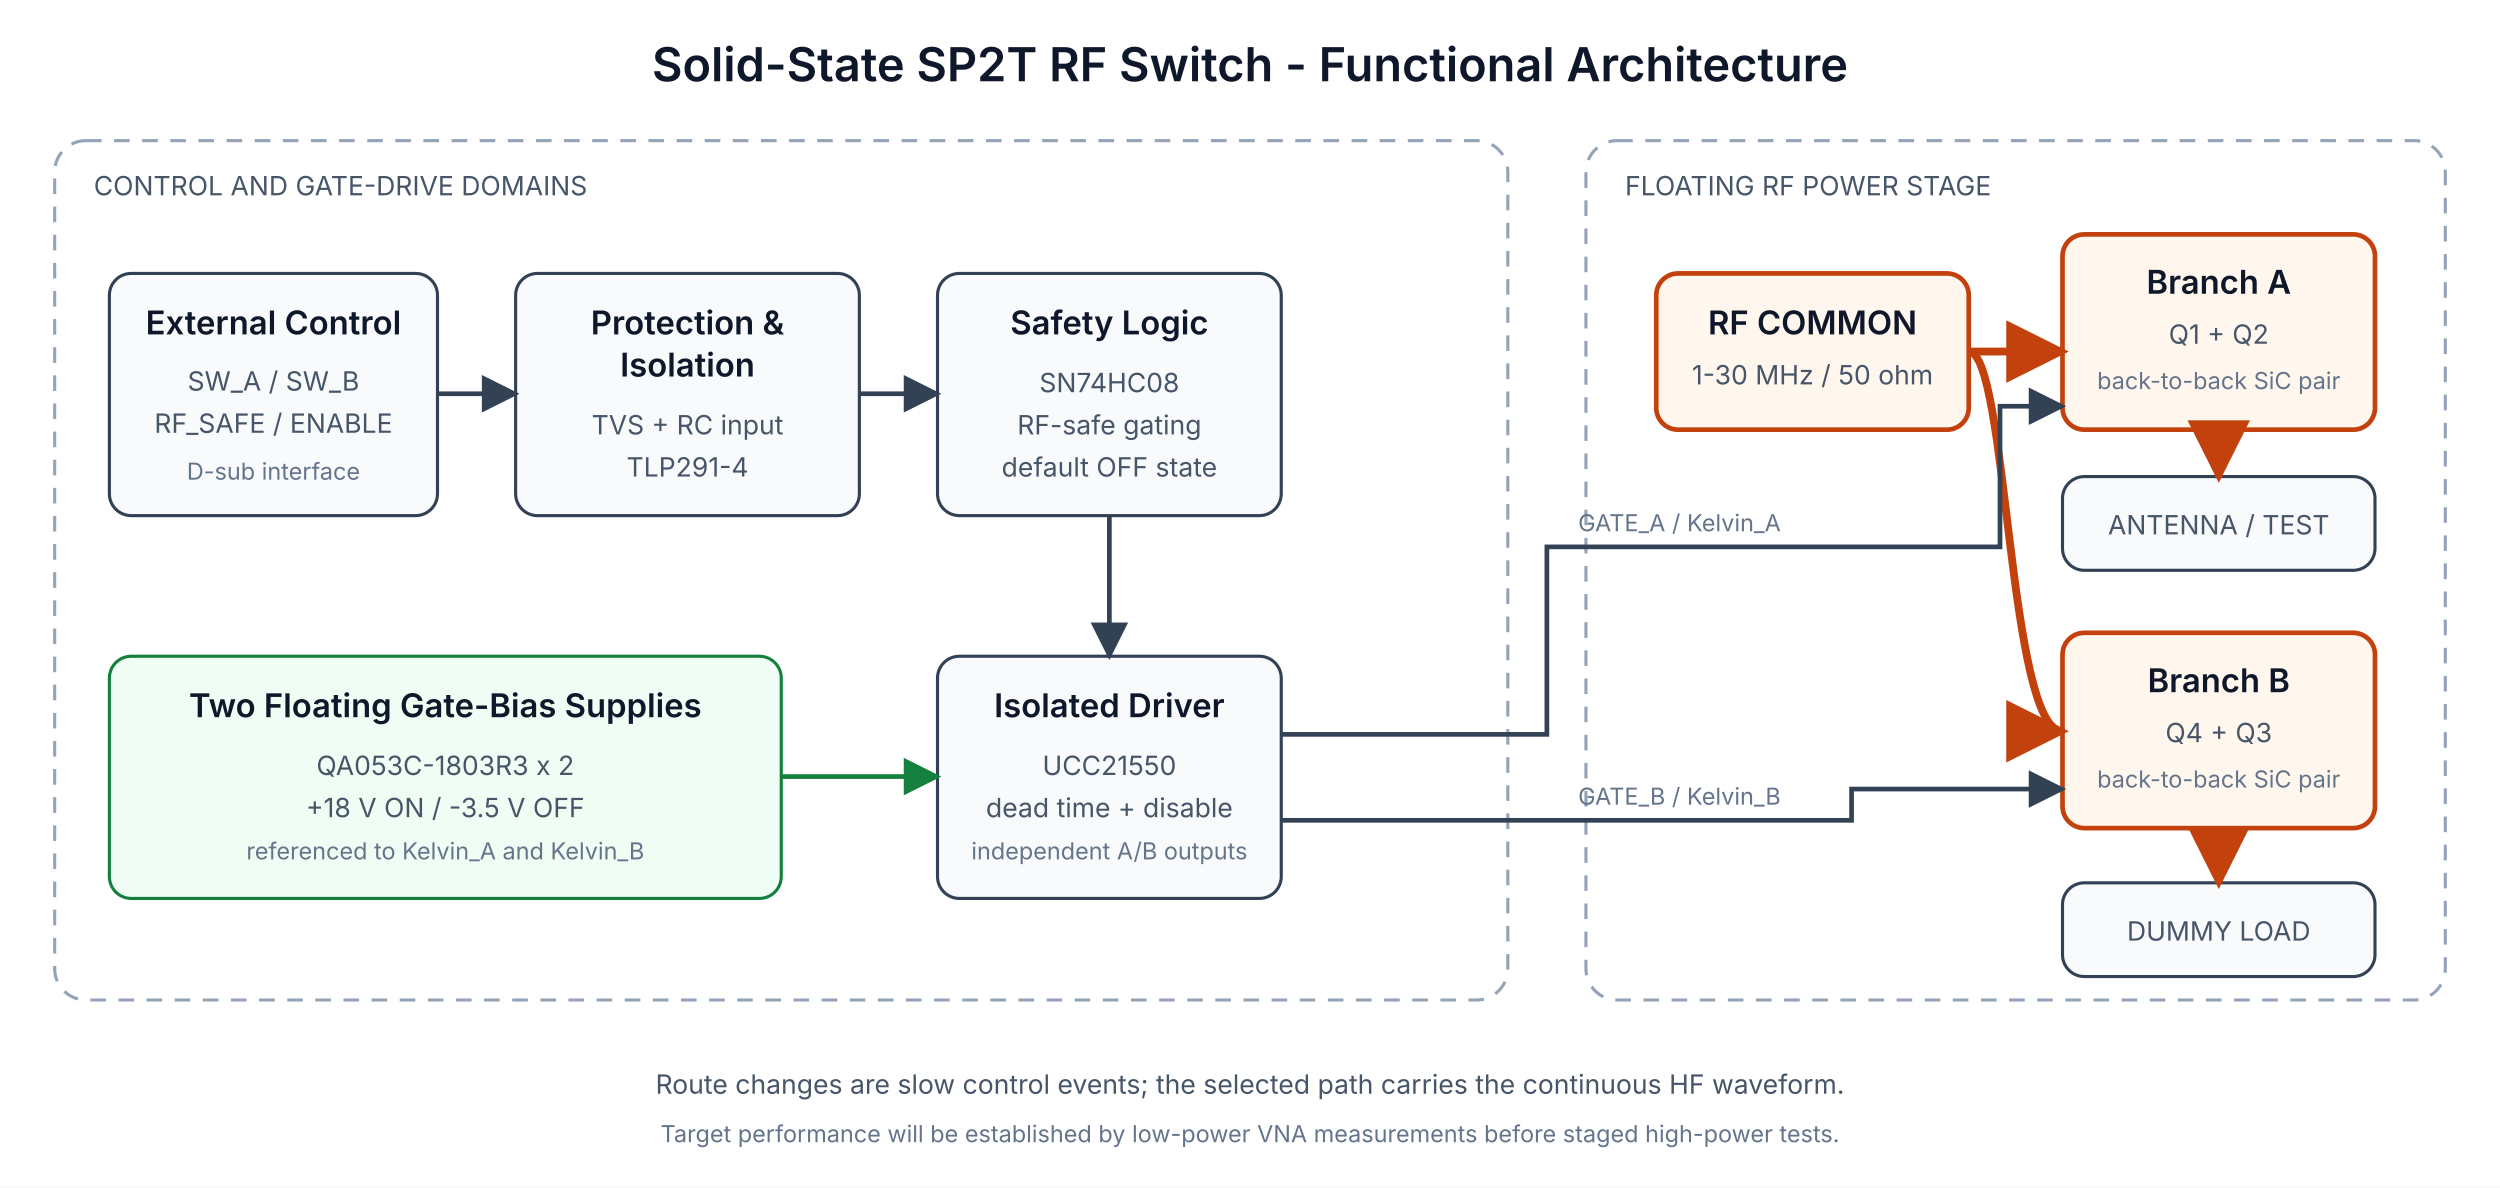
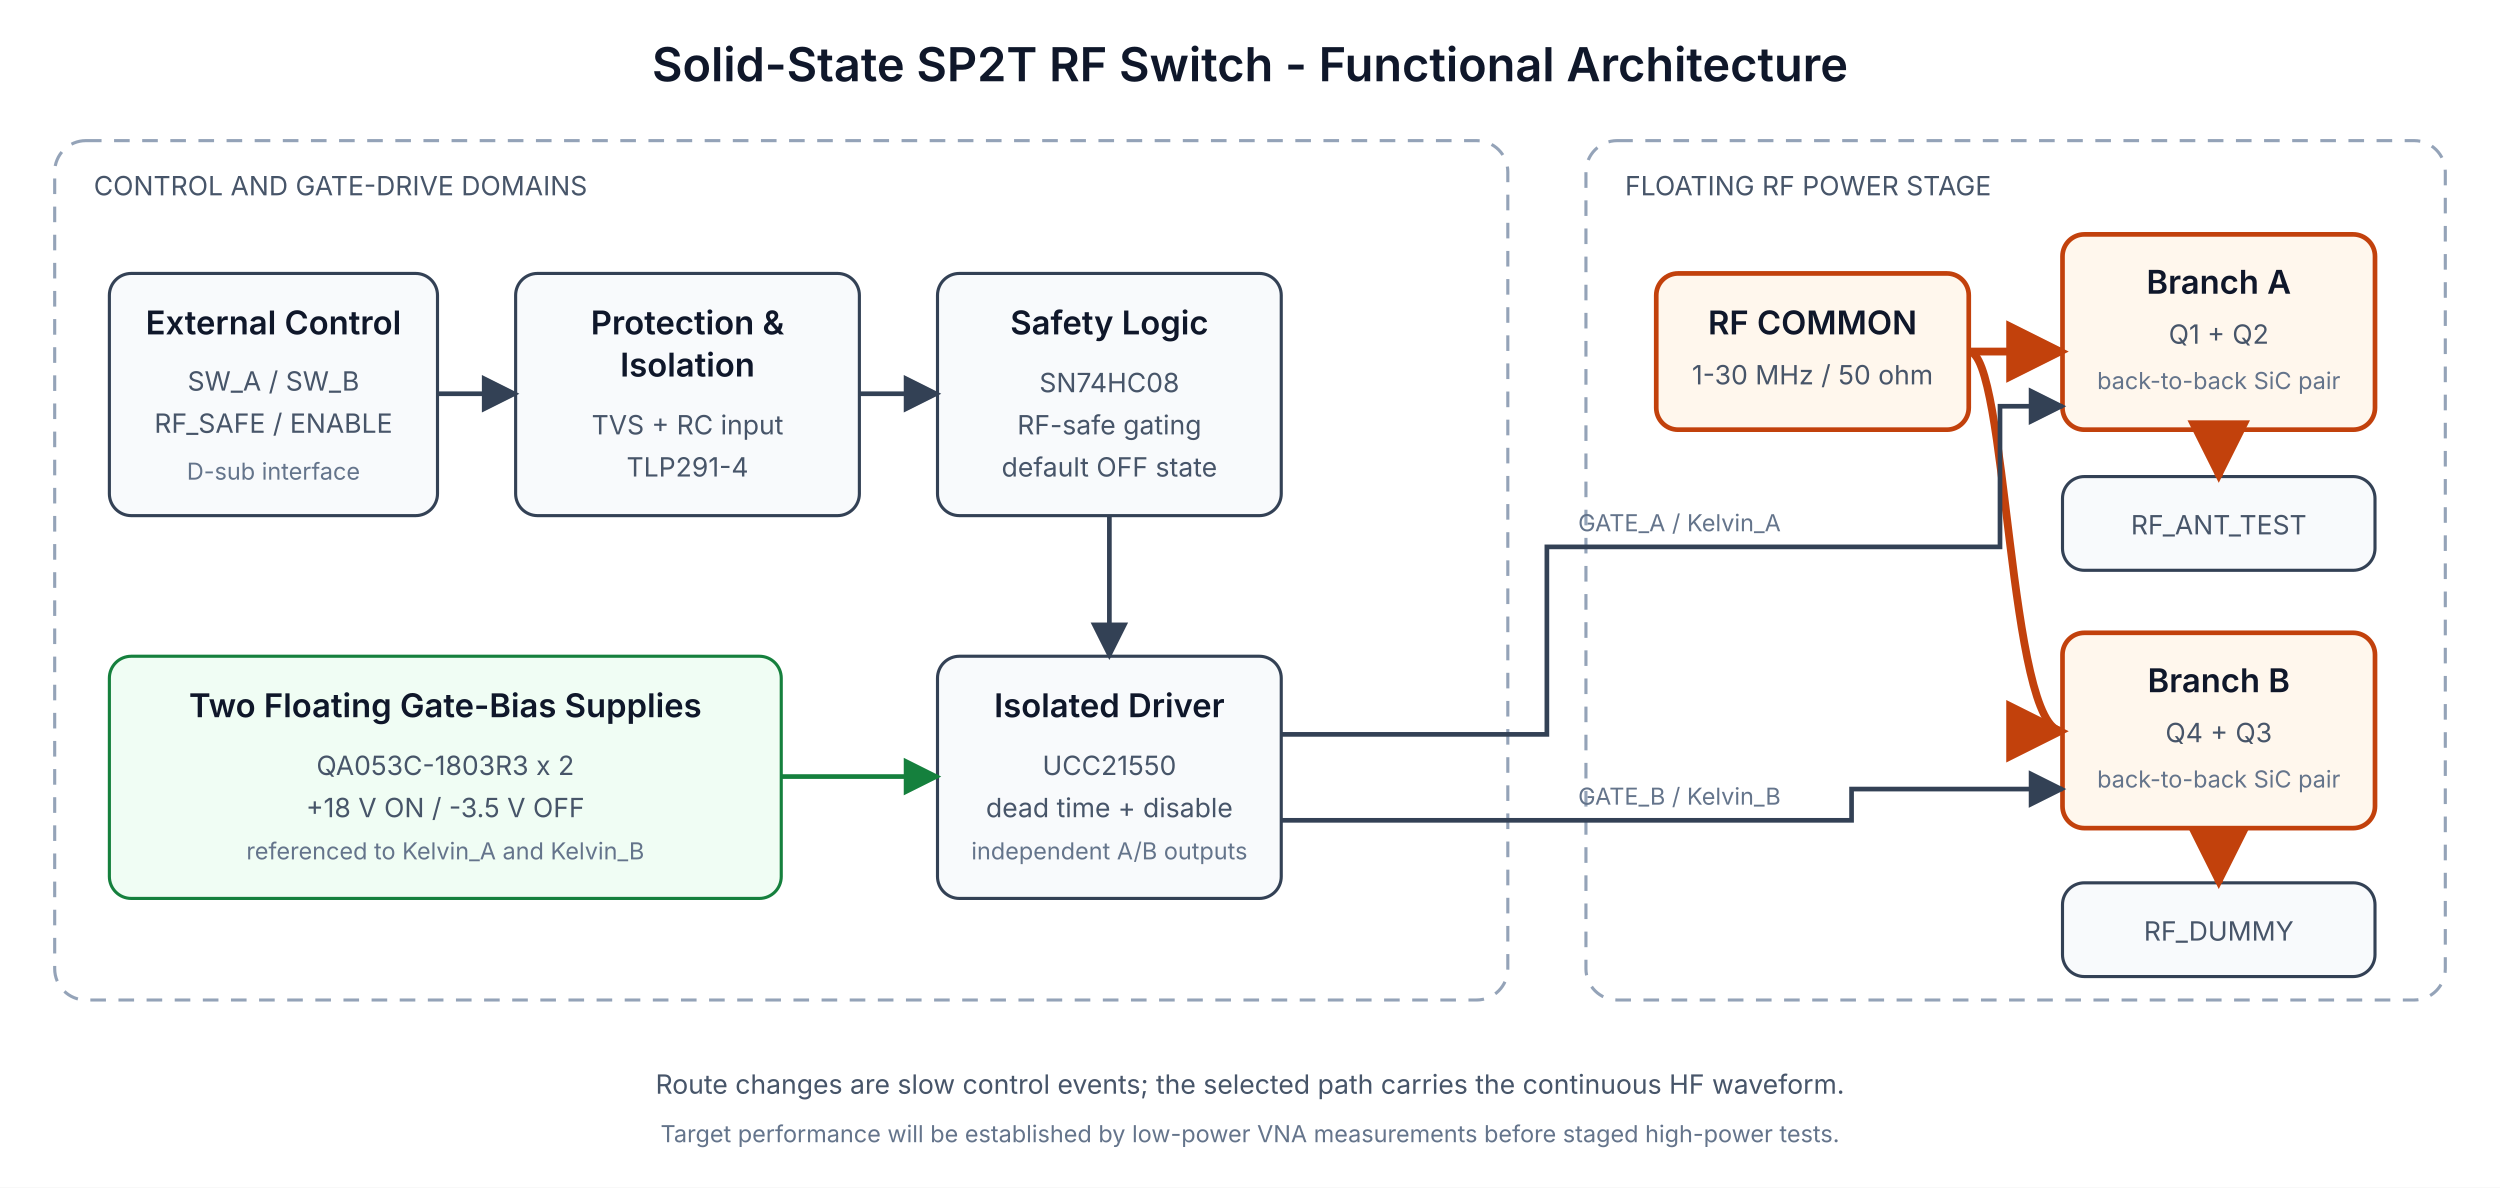
<svg xmlns="http://www.w3.org/2000/svg" width="1600" height="760" viewBox="0 0 1600 760" role="img" aria-labelledby="title desc">
  <defs>
    <style>
      .box { fill: #f8fafc; stroke: #334155; stroke-width: 2; rx: 14; }
      .domain { fill: none; stroke: #94a3b8; stroke-width: 2; stroke-dasharray: 10 8; rx: 20; }
      .rf { fill: #fff7ed; stroke: #c2410c; stroke-width: 3; rx: 14; }
      .power { fill: #f0fdf4; stroke: #15803d; stroke-width: 2; rx: 14; }
      .title { font: 600 30px system-ui, -apple-system, "Segoe UI", sans-serif; fill: #0f172a; }
      .label { font: 600 21px system-ui, -apple-system, "Segoe UI", sans-serif; fill: #0f172a; }
      .small { font: 400 17px system-ui, -apple-system, "Segoe UI", sans-serif; fill: #475569; }
      .tiny { font: 400 15px system-ui, -apple-system, "Segoe UI", sans-serif; fill: #64748b; }
      .arrow { fill: none; stroke: #334155; stroke-width: 3; marker-end: url(#arrow); }
      .rfline { fill: none; stroke: #c2410c; stroke-width: 5; marker-end: url(#rfarrow); }
      .bias { fill: none; stroke: #15803d; stroke-width: 3; marker-end: url(#greenarrow); }
    </style>
    <marker id="arrow" viewBox="0 0 10 10" refX="9" refY="5" markerWidth="8" markerHeight="8" orient="auto-start-reverse">
      <path d="M 0 0 L 10 5 L 0 10 z" fill="#334155" />
    </marker>
    <marker id="rfarrow" viewBox="0 0 10 10" refX="9" refY="5" markerWidth="8" markerHeight="8" orient="auto-start-reverse">
      <path d="M 0 0 L 10 5 L 0 10 z" fill="#c2410c" />
    </marker>
    <marker id="greenarrow" viewBox="0 0 10 10" refX="9" refY="5" markerWidth="8" markerHeight="8" orient="auto-start-reverse">
      <path d="M 0 0 L 10 5 L 0 10 z" fill="#15803d" />
    </marker>
  </defs>
  <rect width="1600" height="760" fill="#ffffff" />
  <text x="800" y="52" text-anchor="middle" class="title">Solid-State SP2T RF Switch - Functional Architecture</text>
  <rect x="35" y="90" width="930" height="550" class="domain" />
  <text x="60" y="125" class="small">CONTROL AND GATE-DRIVE DOMAINS</text>
  <rect x="70" y="175" width="210" height="155" class="box" />
  <text x="175" y="214" text-anchor="middle" class="label">External Control</text>
  <text x="175" y="250" text-anchor="middle" class="small">SW_A / SW_B</text>
  <text x="175" y="277" text-anchor="middle" class="small">RF_SAFE / ENABLE</text>
  <text x="175" y="307" text-anchor="middle" class="tiny">D-sub interface</text>
  <rect x="330" y="175" width="220" height="155" class="box" />
  <text x="440" y="214" text-anchor="middle" class="label">Protection &amp;</text>
  <text x="440" y="241" text-anchor="middle" class="label">Isolation</text>
  <text x="440" y="278" text-anchor="middle" class="small">TVS + RC input</text>
  <text x="440" y="305" text-anchor="middle" class="small">TLP291-4</text>
  <rect x="600" y="175" width="220" height="155" class="box" />
  <text x="710" y="214" text-anchor="middle" class="label">Safety Logic</text>
  <text x="710" y="251" text-anchor="middle" class="small">SN74HC08</text>
  <text x="710" y="278" text-anchor="middle" class="small">RF-safe gating</text>
  <text x="710" y="305" text-anchor="middle" class="small">default OFF state</text>
  <rect x="600" y="420" width="220" height="155" class="box" />
  <text x="710" y="459" text-anchor="middle" class="label">Isolated Driver</text>
  <text x="710" y="496" text-anchor="middle" class="small">UCC21550</text>
  <text x="710" y="523" text-anchor="middle" class="small">dead time + disable</text>
  <text x="710" y="550" text-anchor="middle" class="tiny">independent A/B outputs</text>
  <rect x="70" y="420" width="430" height="155" class="power" />
  <text x="285" y="459" text-anchor="middle" class="label">Two Floating Gate-Bias Supplies</text>
  <text x="285" y="496" text-anchor="middle" class="small">QA053C-1803R3 x 2</text>
  <text x="285" y="523" text-anchor="middle" class="small">+18 V ON / -3.5 V OFF</text>
  <text x="285" y="550" text-anchor="middle" class="tiny">referenced to Kelvin_A and Kelvin_B</text>
  <path d="M280 252 H330" class="arrow" />
  <path d="M550 252 H600" class="arrow" />
  <path d="M710 330 V420" class="arrow" />
  <path d="M500 497 H600" class="bias" />
  <rect x="1015" y="90" width="550" height="550" class="domain" />
  <text x="1040" y="125" class="small">FLOATING RF POWER STAGE</text>
  <rect x="1060" y="175" width="200" height="100" class="rf" />
  <text x="1160" y="214" text-anchor="middle" class="label">RF COMMON</text>
  <text x="1160" y="246" text-anchor="middle" class="small">1-30 MHz / 50 ohm</text>
  <rect x="1320" y="150" width="200" height="125" class="rf" />
  <text x="1420" y="188" text-anchor="middle" class="label">Branch A</text>
  <text x="1420" y="220" text-anchor="middle" class="small">Q1 + Q2</text>
  <text x="1420" y="249" text-anchor="middle" class="tiny">back-to-back SiC pair</text>
  <rect x="1320" y="405" width="200" height="125" class="rf" />
  <text x="1420" y="443" text-anchor="middle" class="label">Branch B</text>
  <text x="1420" y="475" text-anchor="middle" class="small">Q4 + Q3</text>
  <text x="1420" y="504" text-anchor="middle" class="tiny">back-to-back SiC pair</text>
  <rect x="1320" y="305" width="200" height="60" class="box" />
-   <text x="1420" y="342" text-anchor="middle" class="small">ANTENNA / TEST</text>
+   <text x="1420" y="342" text-anchor="middle" class="small">RF_ANT_TEST</text>
  <rect x="1320" y="565" width="200" height="60" class="box" />
-   <text x="1420" y="602" text-anchor="middle" class="small">DUMMY LOAD</text>
+   <text x="1420" y="602" text-anchor="middle" class="small">RF_DUMMY</text>
  <path d="M1260 225 H1320" class="rfline" />
  <path d="M1260 225 C1285 225 1285 468 1320 468" class="rfline" />
  <path d="M1420 275 V305" class="rfline" />
  <path d="M1420 530 V565" class="rfline" />
  <path d="M820 470 H990 V350 H1280 V260 H1320" class="arrow" />
  <path d="M820 525 H1185 V505 H1320" class="arrow" />
  <text x="1010" y="340" class="tiny">GATE_A / Kelvin_A</text>
  <text x="1010" y="515" class="tiny">GATE_B / Kelvin_B</text>
  <text x="800" y="700" text-anchor="middle" class="small">Route changes are slow control events; the selected path carries the continuous HF waveform.</text>
  <text x="800" y="731" text-anchor="middle" class="tiny">Target performance will be established by low-power VNA measurements before staged high-power tests.</text>
</svg>
